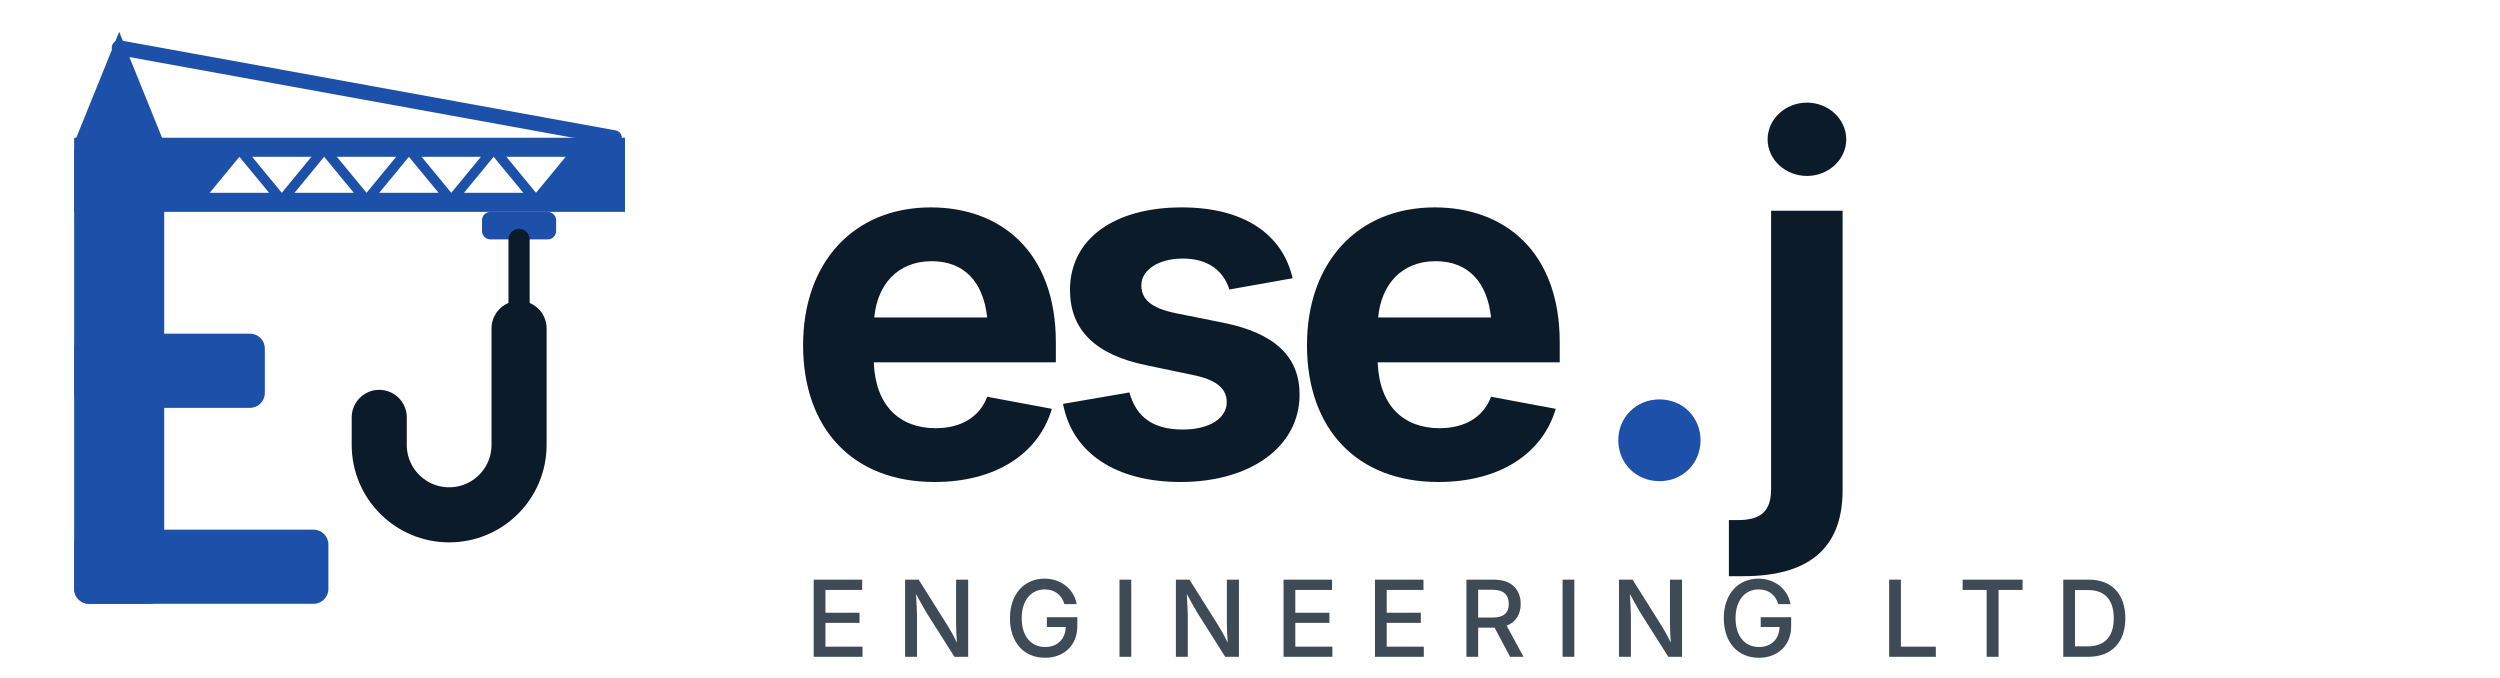
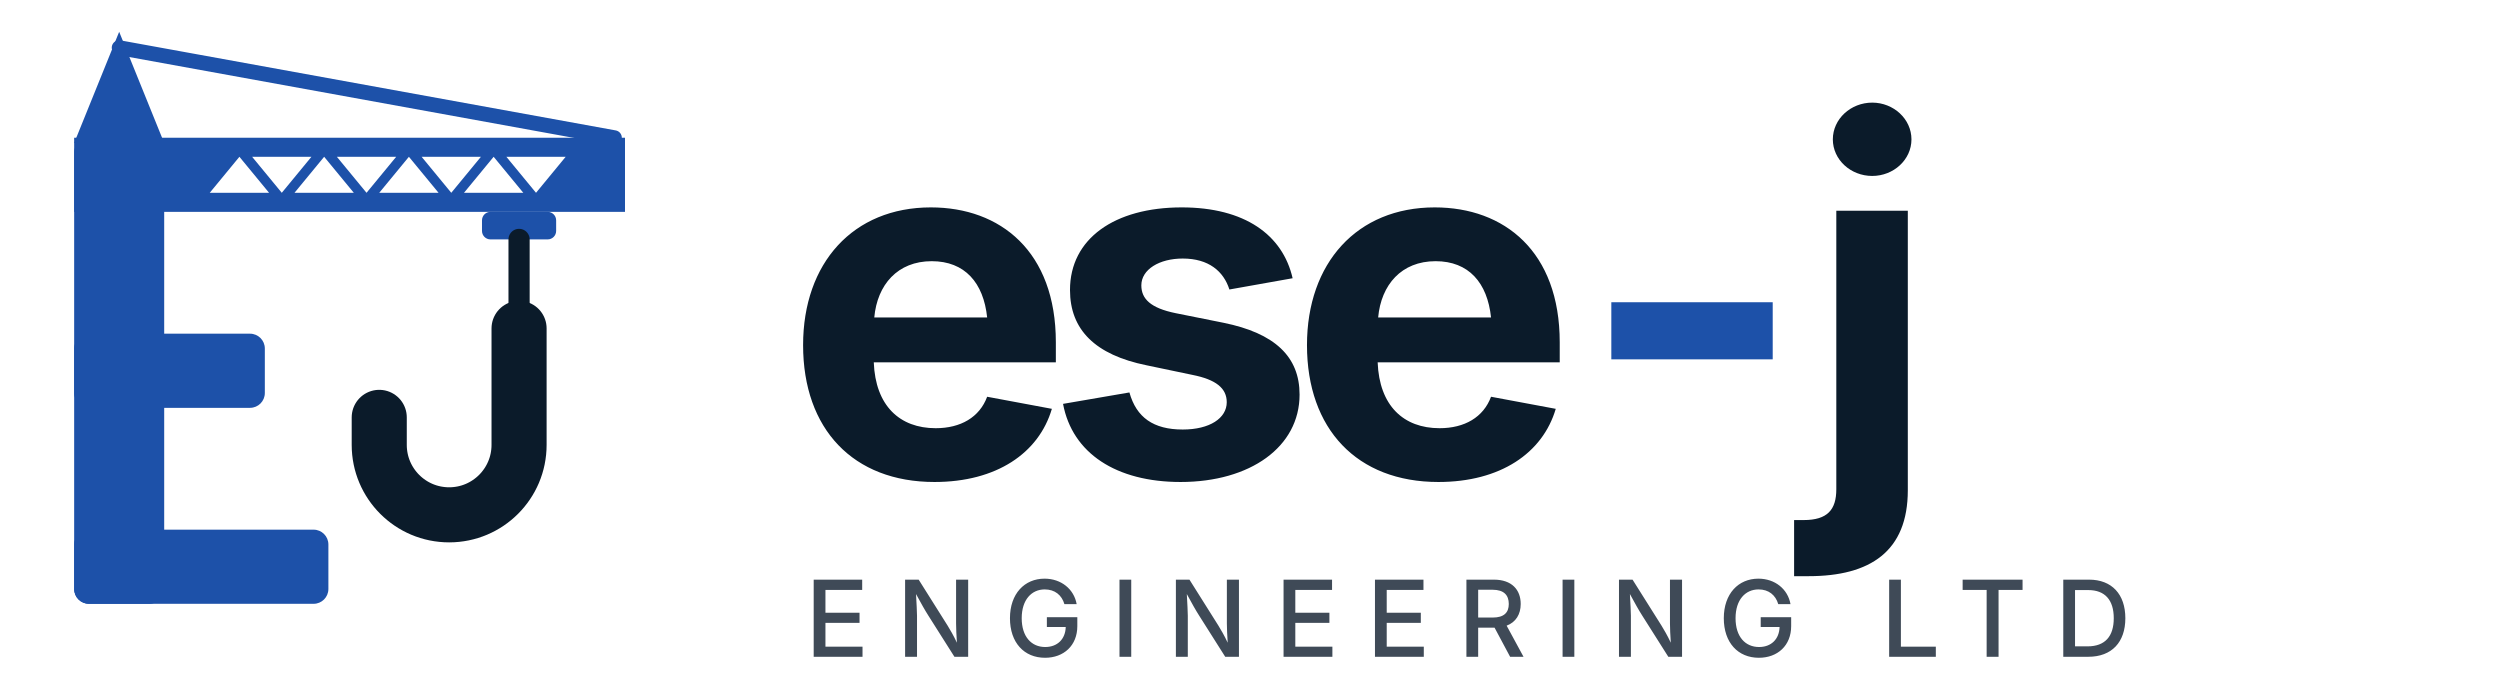
<svg xmlns="http://www.w3.org/2000/svg" viewBox="0 0 236 64">
  <path d="M11.25 4.5 58 13" fill="none" stroke="#1d51a9" stroke-width="1.4" stroke-linecap="round" />
  <g fill="#1d51a9">
    <path d="M7 13.5 11.25 3l4.25 10.5z" />
    <rect x="7" y="13" width="8.5" height="44" rx="1.4" />
    <path d="M7 13h52v7H7zM19.8 18.2h5.6L22.6 14.8zM23.8 14.8h5.6L26.6 18.2zM27.8 18.2h5.6L30.6 14.8zM31.8 14.8h5.6L34.6 18.2zM35.8 18.2h5.6L38.6 14.8zM39.8 14.8h5.6L42.6 18.2zM43.8 18.2h5.6L46.6 14.8zM47.8 14.8h5.6L50.6 18.2z" fill-rule="evenodd" />
    <rect x="7" y="31.5" width="18" height="7" rx="1.4" />
    <rect x="7" y="50" width="24" height="7" rx="1.4" />
    <rect x="45.5" y="20" width="7" height="2.6" rx="0.8" />
  </g>
  <g fill="none" stroke="#0b1b2a" stroke-linecap="round" stroke-linejoin="round">
    <path d="M49 22.6V31" stroke-width="2" />
    <path d="M49 31v11a6.6 6.6 0 0 1-13.2 0v-2.6" stroke-width="5.2" />
  </g>
-   <text x="74" y="45" font-family="Inter Tight, Inter, Helvetica, Arial, sans-serif" font-size="46" font-weight="700" letter-spacing="-2.8" fill="#0b1b2a">ese<tspan fill="#1d51a9">.</tspan>j</text>
+   <text x="74" y="45" font-family="Inter Tight, Inter, Helvetica, Arial, sans-serif" font-size="46" font-weight="700" letter-spacing="-2.8" fill="#0b1b2a">ese<tspan fill="#1d51a9">-</tspan>j</text>
  <text x="76" y="62" font-family="Inter Tight, Inter, Helvetica, Arial, sans-serif" font-size="10" font-weight="500" letter-spacing="2.6" fill="#3f4a57">ENGINEERING LTD</text>
</svg>
